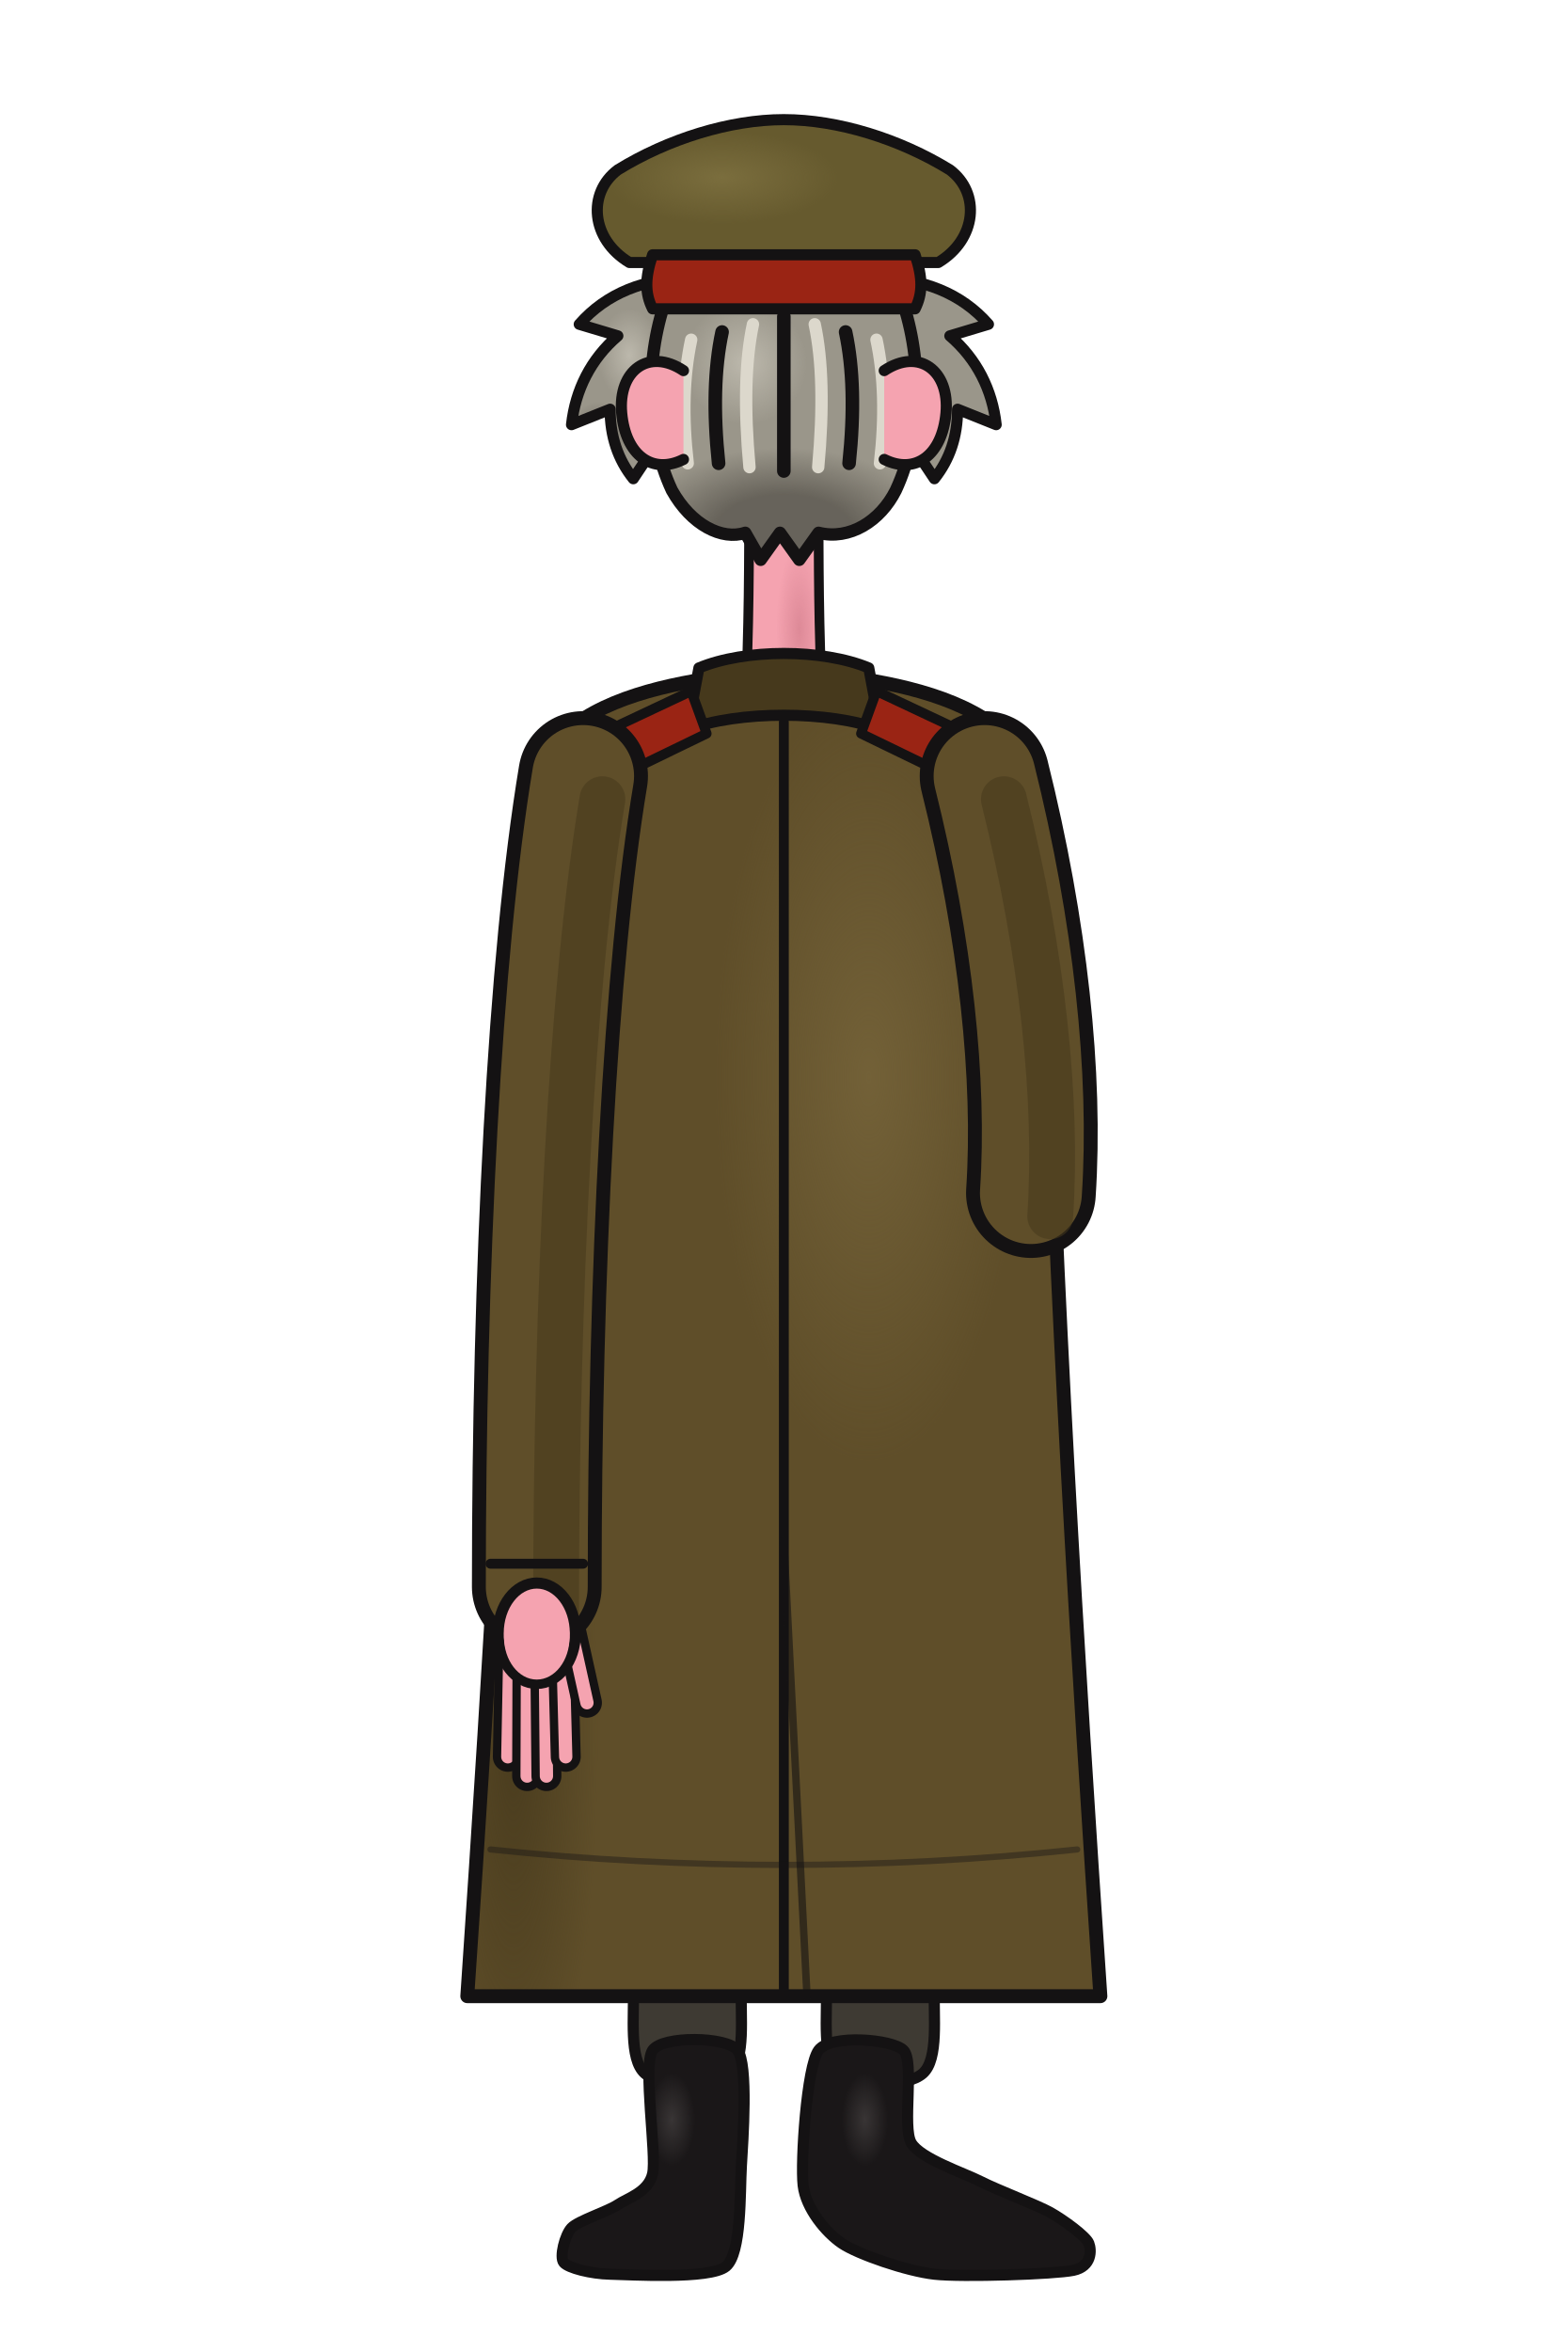
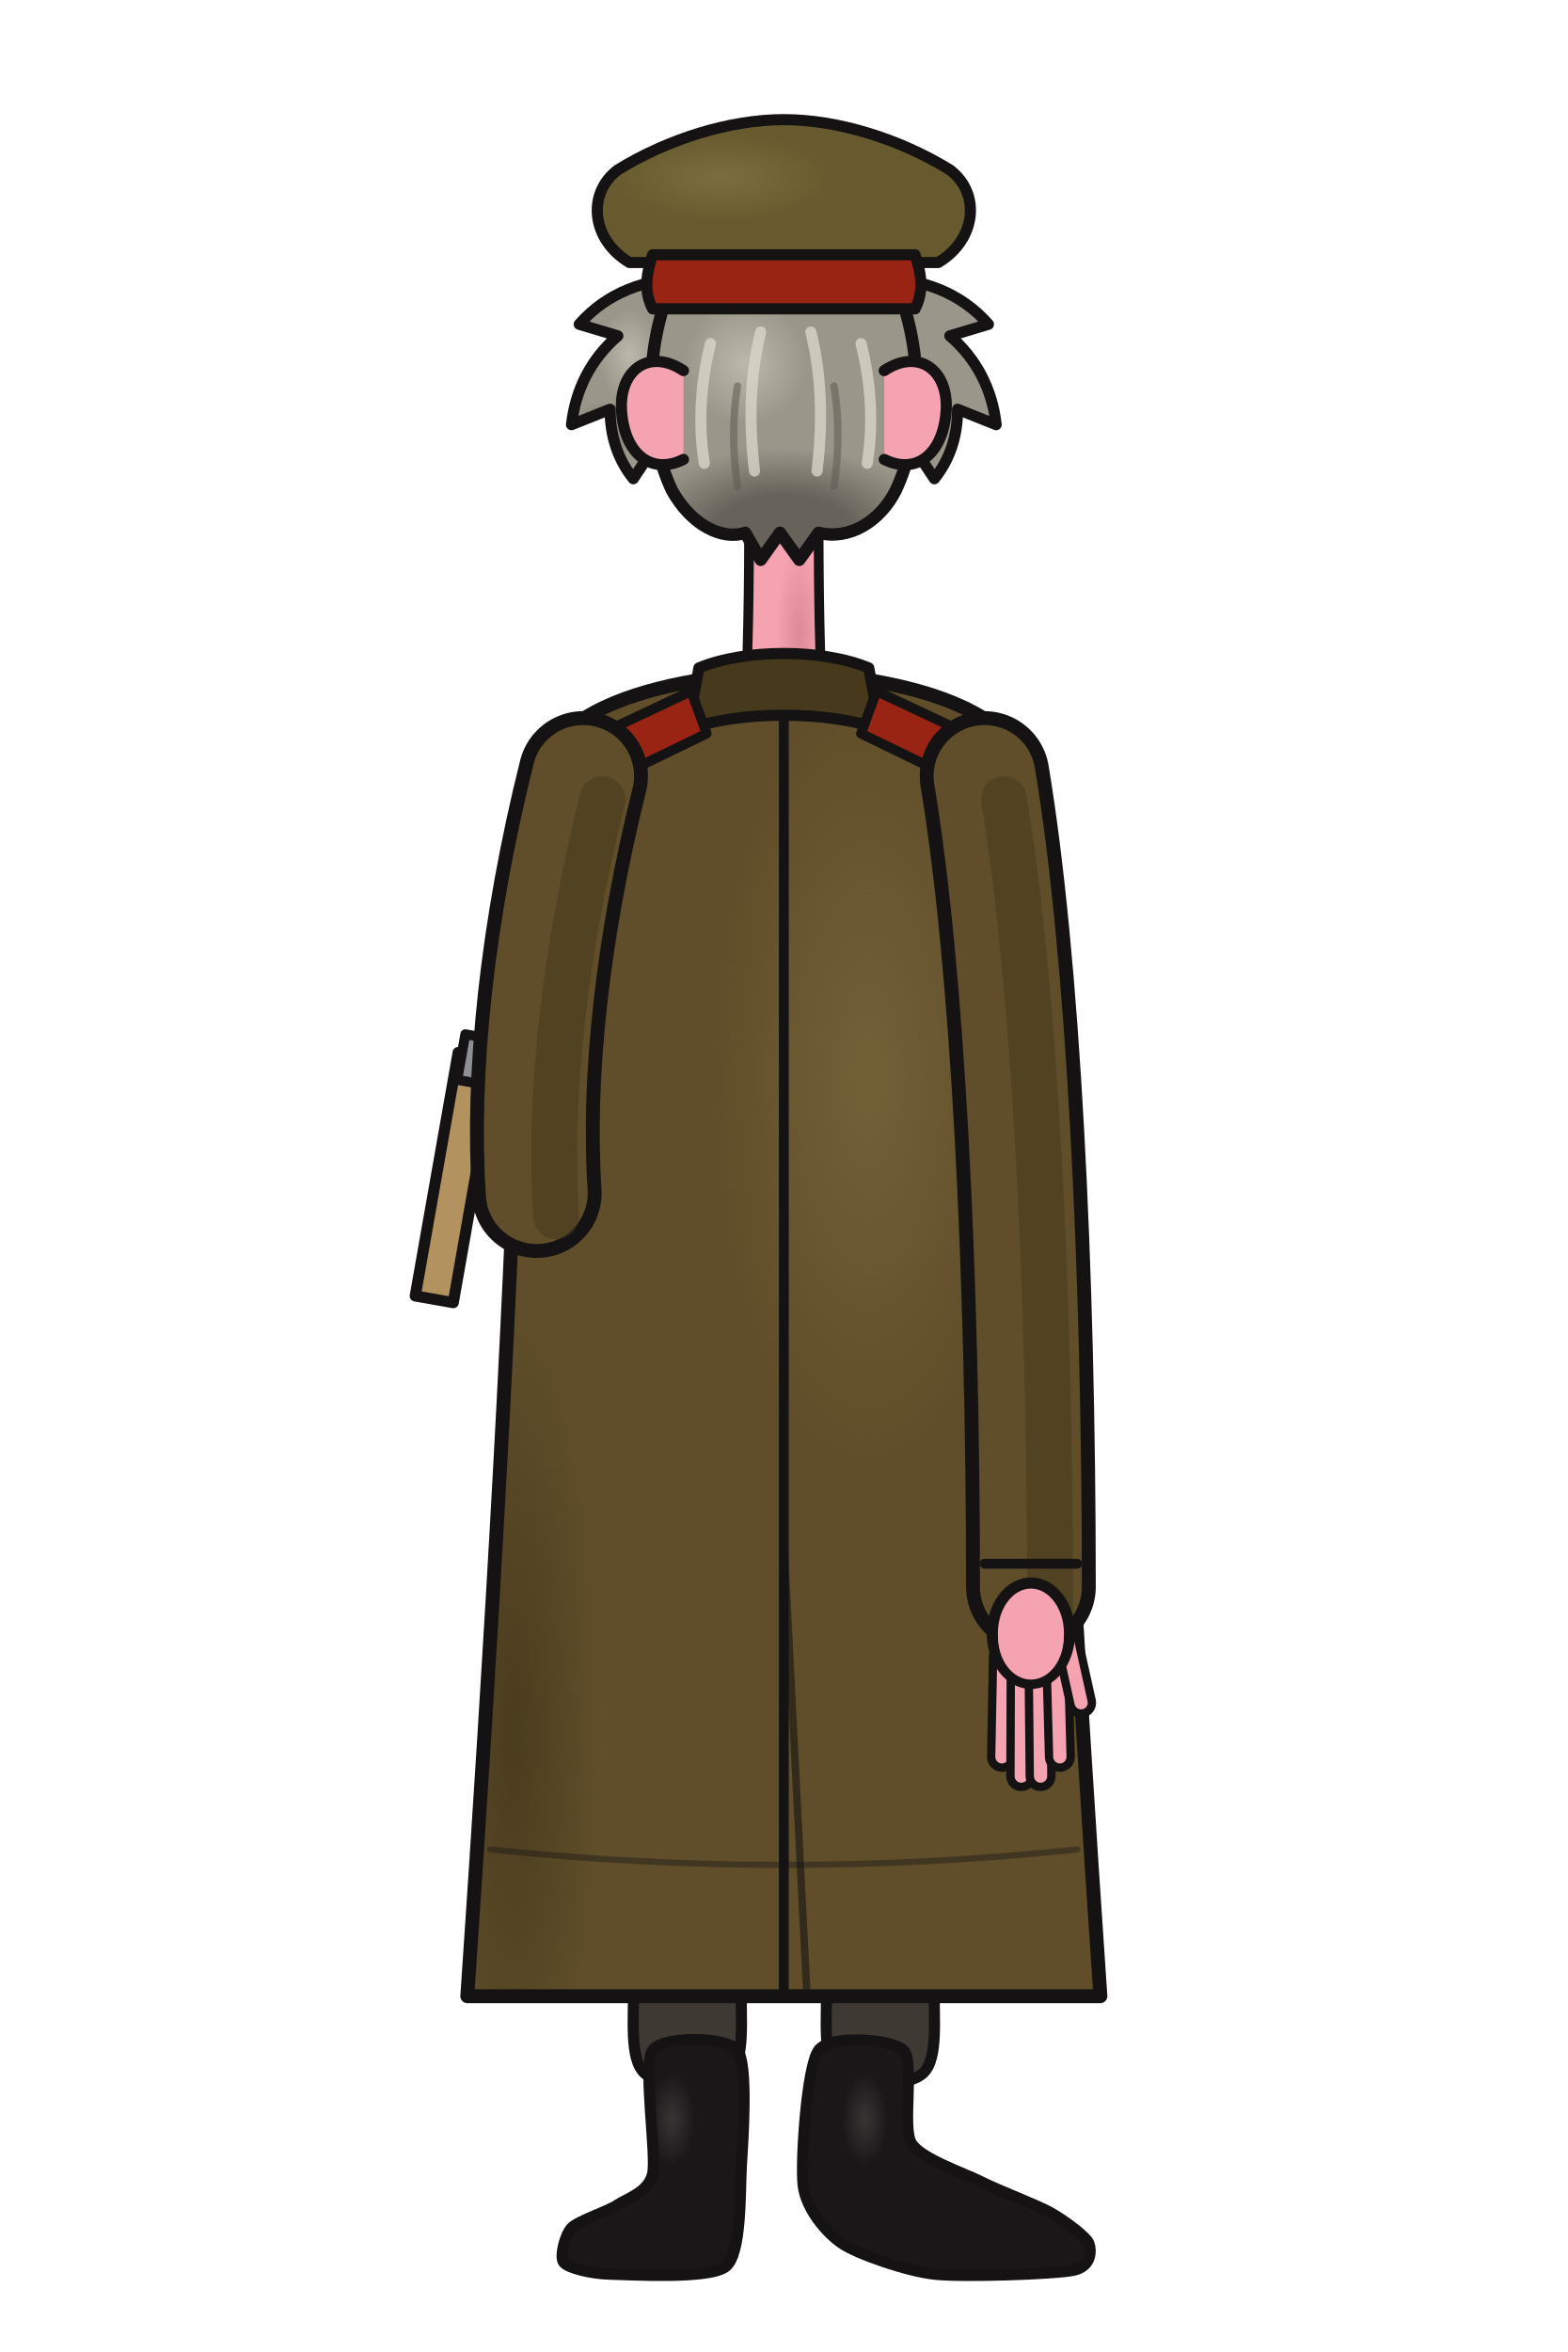
<svg xmlns="http://www.w3.org/2000/svg" width="800" height="1200" viewBox="0 0 400 600">
  <defs>
    <radialGradient id="g1">
      <stop offset="0" stop-color="#3E3A3A" stop-opacity="0.85" />
      <stop offset="0.0" stop-color="#3E3A3A" stop-opacity="0.85" />
      <stop offset="1" stop-color="#3E3A3A" stop-opacity="0" />
    </radialGradient>
    <clipPath id="s1">
      <path d="M166.0,522.0 C168.6,518.2 185.2,518.4 188.0,522.0 C190.8,525.6 189.4,545.3 189.0,552.0 C188.6,558.7 189.1,574.6 185.0,578.0 C180.9,581.4 160.0,580.1 155.0,580.0 C150.0,579.9 144.2,578.4 143.0,577.0 C141.8,575.6 143.3,569.8 145.0,568.0 C146.7,566.2 154.5,563.7 157.0,562.0 C159.5,560.3 164.9,558.8 166.0,554.0 C167.1,549.2 163.4,525.8 166.0,522.0 Z" />
    </clipPath>
    <radialGradient id="g2">
      <stop offset="0" stop-color="#3E3A3A" stop-opacity="0.85" />
      <stop offset="0.0" stop-color="#3E3A3A" stop-opacity="0.85" />
      <stop offset="1" stop-color="#3E3A3A" stop-opacity="0" />
    </radialGradient>
    <clipPath id="s2">
      <path d="M209.0,522.0 C212.1,517.8 228.1,519.1 231.0,522.0 C233.9,524.9 230.6,541.9 233.0,546.0 C235.4,550.1 246.7,553.8 251.0,556.0 C255.3,558.2 265.6,562.1 269.0,564.0 C272.4,565.9 278.3,570.2 279.0,572.0 C279.7,573.8 279.8,578.0 275.0,579.0 C270.2,580.0 246.2,580.8 239.0,580.0 C231.8,579.2 219.1,574.8 215.0,572.0 C210.9,569.2 205.7,563.0 205.0,557.0 C204.3,551.0 205.9,526.2 209.0,522.0 Z" />
    </clipPath>
    <radialGradient id="g3">
      <stop offset="0" stop-color="#76643A" stop-opacity="0.85" />
      <stop offset="0.0" stop-color="#76643A" stop-opacity="0.85" />
      <stop offset="1" stop-color="#76643A" stop-opacity="0" />
    </radialGradient>
    <clipPath id="s3">
      <path d="M186,166 C170,168 152,172 142,182 C134,194 132,214 132,240 C130,320 124,420 118,508 L282,508 C276,420 270,320 268,240 C268,214 266,194 258,182 C248,172 230,168 214,166 Z" />
    </clipPath>
    <radialGradient id="g4">
      <stop offset="0" stop-color="#46391C" stop-opacity="0.85" />
      <stop offset="0.0" stop-color="#46391C" stop-opacity="0.85" />
      <stop offset="1" stop-color="#46391C" stop-opacity="0" />
    </radialGradient>
    <clipPath id="s4">
      <path d="M186,166 C170,168 152,172 142,182 C134,194 132,214 132,240 C130,320 124,420 118,508 L282,508 C276,420 270,320 268,240 C268,214 266,194 258,182 C248,172 230,168 214,166 Z" />
    </clipPath>
    <radialGradient id="g5">
      <stop offset="0" stop-color="#D98593" stop-opacity="0.85" />
      <stop offset="0.0" stop-color="#D98593" stop-opacity="0.85" />
      <stop offset="1" stop-color="#D98593" stop-opacity="0" />
    </radialGradient>
    <clipPath id="s5">
      <path d="M191,119 C191,136 191,154 190,174 L210,174 C209,154 209,136 209,119 Z" />
    </clipPath>
    <radialGradient id="g6">
      <stop offset="0" stop-color="#C2BEB2" stop-opacity="0.85" />
      <stop offset="0.0" stop-color="#C2BEB2" stop-opacity="0.85" />
      <stop offset="1" stop-color="#C2BEB2" stop-opacity="0" />
    </radialGradient>
    <clipPath id="s6">
      <path d="M176,56 C164,56 154,60 147,68 L157,71 C150,77 146,85 145,94 L155,90 C155,97 157,103 161,108 L167,99 L170,104 L174,90 Z" />
    </clipPath>
    <radialGradient id="g7">
      <stop offset="0" stop-color="#5E5A52" stop-opacity="0.85" />
      <stop offset="0.0" stop-color="#5E5A52" stop-opacity="0.85" />
      <stop offset="1" stop-color="#5E5A52" stop-opacity="0" />
    </radialGradient>
    <clipPath id="s7">
      <path d="M176,56 C164,56 154,60 147,68 L157,71 C150,77 146,85 145,94 L155,90 C155,97 157,103 161,108 L167,99 L170,104 L174,90 Z" />
    </clipPath>
    <radialGradient id="g8">
      <stop offset="0" stop-color="#C2BEB2" stop-opacity="0.85" />
      <stop offset="0.0" stop-color="#C2BEB2" stop-opacity="0.85" />
      <stop offset="1" stop-color="#C2BEB2" stop-opacity="0" />
    </radialGradient>
    <clipPath id="s8">
      <path d="M 224.0,56.0 C 236.0,56.0 246.0,60.0 253.0,68.0 L 243.0,71.0 C 250.0,77.0 254.0,85.0 255.0,94.0 L 245.0,90.0 C 245.0,97.0 243.0,103.0 239.0,108.0 L 233.0,99.0 L 230.0,104.0 L 226.0,90.0 Z" />
    </clipPath>
    <radialGradient id="g9">
      <stop offset="0" stop-color="#5E5A52" stop-opacity="0.85" />
      <stop offset="0.0" stop-color="#5E5A52" stop-opacity="0.85" />
      <stop offset="1" stop-color="#5E5A52" stop-opacity="0" />
    </radialGradient>
    <clipPath id="s9">
      <path d="M 224.0,56.0 C 236.0,56.0 246.0,60.0 253.0,68.0 L 243.0,71.0 C 250.0,77.0 254.0,85.0 255.0,94.0 L 245.0,90.0 C 245.0,97.0 243.0,103.0 239.0,108.0 L 233.0,99.0 L 230.0,104.0 L 226.0,90.0 Z" />
    </clipPath>
    <radialGradient id="g10">
      <stop offset="0" stop-color="#C2BEB2" stop-opacity="0.85" />
      <stop offset="0.0" stop-color="#C2BEB2" stop-opacity="0.85" />
      <stop offset="1" stop-color="#C2BEB2" stop-opacity="0" />
    </radialGradient>
    <clipPath id="s10">
      <path d="M170,60 C164,76 164,96 171,111 C176,120 184,124 190,122 L194,129 L199,122 L204,129 L209,122 C217,124 225,119 229,111 C236,96 236,76 230,60 Z" />
    </clipPath>
    <radialGradient id="g11">
      <stop offset="0" stop-color="#5E5A52" stop-opacity="0.85" />
      <stop offset="0.45" stop-color="#5E5A52" stop-opacity="0.85" />
      <stop offset="1" stop-color="#5E5A52" stop-opacity="0" />
    </radialGradient>
    <clipPath id="s11">
      <path d="M170,60 C164,76 164,96 171,111 C176,120 184,124 190,122 L194,129 L199,122 L204,129 L209,122 C217,124 225,119 229,111 C236,96 236,76 230,60 Z" />
    </clipPath>
    <radialGradient id="g12">
      <stop offset="0" stop-color="#7E7140" stop-opacity="0.85" />
      <stop offset="0.0" stop-color="#7E7140" stop-opacity="0.85" />
      <stop offset="1" stop-color="#7E7140" stop-opacity="0" />
    </radialGradient>
    <clipPath id="s12">
      <path d="M160,52 C150,46 149,34 157,28 C170,20 186,15 200,15 C214,15 230,20 243,28 C251,34 250,46 240,52 Z" />
    </clipPath>
  </defs>
  <g transform="translate(200,590) scale(0.985) translate(-200,-590)">
    <path d="M162.0,486.0 C166.5,482.7 183.5,482.7 188.0,486.0 C192.5,489.3 189.3,499.0 189.0,506.0 C188.7,513.0 190.2,524.3 186.0,528.0 C181.8,531.7 168.2,531.7 164.0,528.0 C159.8,524.3 161.3,513.0 161.0,506.0 C160.7,499.0 157.5,489.3 162.0,486.0 Z" fill="#3E3A33" stroke="#141213" stroke-width="2.88" stroke-linejoin="round" stroke-linecap="round" />
    <path d="M166.0,522.0 C168.6,518.2 185.2,518.4 188.0,522.0 C190.8,525.6 189.4,545.3 189.0,552.0 C188.6,558.7 189.1,574.6 185.0,578.0 C180.9,581.4 160.0,580.1 155.0,580.0 C150.0,579.9 144.2,578.4 143.0,577.0 C141.8,575.6 143.3,569.8 145.0,568.0 C146.7,566.2 154.5,563.7 157.0,562.0 C159.5,560.3 164.9,558.8 166.0,554.0 C167.1,549.2 163.4,525.8 166.0,522.0 Z" fill="#1A1718" />
    <g clip-path="url(#s1)">
      <ellipse cx="171" cy="540" rx="6" ry="12" fill="url(#g1)" />
    </g>
    <path d="M166.0,522.0 C168.6,518.2 185.2,518.4 188.0,522.0 C190.8,525.6 189.4,545.3 189.0,552.0 C188.6,558.7 189.1,574.6 185.0,578.0 C180.9,581.4 160.0,580.1 155.0,580.0 C150.0,579.9 144.2,578.4 143.0,577.0 C141.8,575.6 143.3,569.8 145.0,568.0 C146.7,566.2 154.5,563.7 157.0,562.0 C159.5,560.3 164.9,558.8 166.0,554.0 C167.1,549.2 163.4,525.8 166.0,522.0 Z" fill="none" stroke="#141213" stroke-width="2.88" stroke-linejoin="round" stroke-linecap="round" />
    <path d="M212.0,486.0 C216.5,482.7 233.5,482.7 238.0,486.0 C242.5,489.3 239.3,499.0 239.0,506.0 C238.7,513.0 240.2,524.3 236.0,528.0 C231.8,531.7 218.2,531.7 214.0,528.0 C209.8,524.3 211.3,513.0 211.0,506.0 C210.7,499.0 207.5,489.3 212.0,486.0 Z" fill="#3E3A33" stroke="#141213" stroke-width="2.88" stroke-linejoin="round" stroke-linecap="round" />
    <path d="M209.0,522.0 C212.1,517.8 228.1,519.1 231.0,522.0 C233.9,524.9 230.6,541.9 233.0,546.0 C235.4,550.1 246.7,553.8 251.0,556.0 C255.3,558.2 265.6,562.1 269.0,564.0 C272.4,565.9 278.3,570.2 279.0,572.0 C279.7,573.8 279.8,578.0 275.0,579.0 C270.2,580.0 246.2,580.8 239.0,580.0 C231.8,579.2 219.1,574.8 215.0,572.0 C210.9,569.2 205.7,563.0 205.0,557.0 C204.3,551.0 205.9,526.2 209.0,522.0 Z" fill="#1A1718" />
    <g clip-path="url(#s2)">
      <ellipse cx="221" cy="540" rx="6" ry="12" fill="url(#g2)" />
    </g>
    <path d="M209.0,522.0 C212.1,517.8 228.1,519.1 231.0,522.0 C233.9,524.9 230.6,541.9 233.0,546.0 C235.4,550.1 246.7,553.8 251.0,556.0 C255.3,558.2 265.6,562.1 269.0,564.0 C272.4,565.9 278.3,570.2 279.0,572.0 C279.7,573.8 279.8,578.0 275.0,579.0 C270.2,580.0 246.2,580.8 239.0,580.0 C231.8,579.2 219.1,574.8 215.0,572.0 C210.9,569.2 205.7,563.0 205.0,557.0 C204.3,551.0 205.9,526.2 209.0,522.0 Z" fill="none" stroke="#141213" stroke-width="2.88" stroke-linejoin="round" stroke-linecap="round" />
    <path d="M186,166 C170,168 152,172 142,182 C134,194 132,214 132,240 C130,320 124,420 118,508 L282,508 C276,420 270,320 268,240 C268,214 266,194 258,182 C248,172 230,168 214,166 Z" fill="#5F4E29" />
    <g clip-path="url(#s3)">
      <ellipse cx="222" cy="270" rx="40" ry="100" fill="url(#g3)" />
    </g>
    <g clip-path="url(#s4)">
      <ellipse cx="130" cy="440" rx="22" ry="110" fill="url(#g4)" />
    </g>
    <path d="M186,166 C170,168 152,172 142,182 C134,194 132,214 132,240 C130,320 124,420 118,508 L282,508 C276,420 270,320 268,240 C268,214 266,194 258,182 C248,172 230,168 214,166 Z" fill="none" stroke="#141213" stroke-width="3.6" stroke-linejoin="round" stroke-linecap="round" />
    <path d="M200,178 L200,508" fill="none" stroke="#141213" stroke-width="2.56" stroke-linejoin="round" stroke-linecap="round" />
    <path d="M200,390 L206,508" fill="none" stroke="#141213" stroke-width="1.92" stroke-linejoin="round" stroke-linecap="round" opacity="0.6" />
    <path d="M124,470 Q200,478 276,470" fill="none" stroke="#141213" stroke-width="1.6" stroke-linejoin="round" stroke-linecap="round" opacity="0.4" />
    <path d="M191,119 C191,136 191,154 190,174 L210,174 C209,154 209,136 209,119 Z" fill="#F5A3B0" />
    <g clip-path="url(#s5)">
      <ellipse cx="204" cy="154" rx="6" ry="22" fill="url(#g5)" />
    </g>
    <path d="M191,119 C191,136 191,154 190,174 L210,174 C209,154 209,136 209,119 Z" fill="none" stroke="#141213" stroke-width="2.52" stroke-linejoin="round" stroke-linecap="round" />
    <path d="M178,164 C190,159 210,159 222,164 L225,180 C212,175 188,175 175,180 Z" fill="#46391C" stroke="#141213" stroke-width="2.88" stroke-linejoin="round" stroke-linecap="round" />
    <path d="M142,186 L176,170 L180,181 L147,197 Z" fill="#9A2414" stroke="#141213" stroke-width="2.56" stroke-linejoin="round" stroke-linecap="round" />
    <path d="M 258.0,186.0 L 224.0,170.0 L 220.0,181.0 L 253.0,197.0 Z" fill="#9A2414" stroke="#141213" stroke-width="2.56" stroke-linejoin="round" stroke-linecap="round" />
-     <path d="M148,192 C140,240 136,320 136,402" fill="none" stroke="#141213" stroke-width="33.6" stroke-linejoin="round" stroke-linecap="round" />
-     <path d="M148,192 C140,240 136,320 136,402" fill="none" stroke="#5F4E29" stroke-width="26.4" stroke-linejoin="round" stroke-linecap="round" />
-     <path d="M148,192 C140,240 136,320 136,402" fill="none" stroke="#46391C" stroke-width="11.88" stroke-linejoin="round" stroke-linecap="round" transform="translate(5,6)" opacity="0.55" />
-     <path d="M124,396 L148,396" fill="none" stroke="#141213" stroke-width="2.56" stroke-linejoin="round" stroke-linecap="round" />
-     <path d="M129.0,420.0 L128.5,446.0" fill="none" stroke="#141213" stroke-width="7.76" stroke-linejoin="round" stroke-linecap="round" />
-     <path d="M129.0,420.0 L128.5,446.0" fill="none" stroke="#F5A3B0" stroke-width="3.44" stroke-linejoin="round" stroke-linecap="round" />
-     <path d="M133.6,420.0 L133.5,451.0" fill="none" stroke="#141213" stroke-width="7.76" stroke-linejoin="round" stroke-linecap="round" />
-     <path d="M133.6,420.0 L133.5,451.0" fill="none" stroke="#F5A3B0" stroke-width="3.44" stroke-linejoin="round" stroke-linecap="round" />
-     <path d="M138.2,420.0 L138.5,451.0" fill="none" stroke="#141213" stroke-width="7.76" stroke-linejoin="round" stroke-linecap="round" />
-     <path d="M138.2,420.0 L138.5,451.0" fill="none" stroke="#F5A3B0" stroke-width="3.44" stroke-linejoin="round" stroke-linecap="round" />
-     <path d="M142.8,420.0 L143.5,446.0" fill="none" stroke="#141213" stroke-width="7.76" stroke-linejoin="round" stroke-linecap="round" />
-     <path d="M142.8,420.0 L143.5,446.0" fill="none" stroke="#F5A3B0" stroke-width="3.44" stroke-linejoin="round" stroke-linecap="round" />
-     <path d="M145.0,414.0 L149.0,432.0" fill="none" stroke="#141213" stroke-width="7.76" stroke-linejoin="round" stroke-linecap="round" />
-     <path d="M145.0,414.0 L149.0,432.0" fill="none" stroke="#F5A3B0" stroke-width="3.44" stroke-linejoin="round" stroke-linecap="round" />
-     <ellipse cx="136.0" cy="414.0" rx="10.0" ry="13.0" fill="#F5A3B0" stroke="#141213" stroke-width="2.88" />
-     <ellipse cx="136.0" cy="415.0" rx="8.5" ry="11.0" fill="#F5A3B0" />
-     <path d="M252,192 C262,232 266,270 264,300" fill="none" stroke="#141213" stroke-width="33.6" stroke-linejoin="round" stroke-linecap="round" />
-     <path d="M252,192 C262,232 266,270 264,300" fill="none" stroke="#5F4E29" stroke-width="26.4" stroke-linejoin="round" stroke-linecap="round" />
-     <path d="M252,192 C262,232 266,270 264,300" fill="none" stroke="#46391C" stroke-width="11.88" stroke-linejoin="round" stroke-linecap="round" transform="translate(5,6)" opacity="0.55" />
+     <g transform="rotate(10 115 296)">
+       <path d="M110.0,264.0 L120.0,264.0 L120.0,328.0 L110.0,328.0 Z" fill="#B2925F" stroke="#141213" stroke-width="2.88" stroke-linejoin="round" stroke-linecap="round" />
+       <path d="M111.0,259.0 L119.0,259.0 L119.0,271.0 L111.0,271.0 Z" fill="#8E9096" stroke="#141213" stroke-width="2.56" stroke-linejoin="round" stroke-linecap="round" />
+     </g>
+     <path d="M148,192 C138,232 134,270 136,300" fill="none" stroke="#141213" stroke-width="33.6" stroke-linejoin="round" stroke-linecap="round" />
+     <path d="M148,192 C138,232 134,270 136,300" fill="none" stroke="#5F4E29" stroke-width="26.4" stroke-linejoin="round" stroke-linecap="round" />
+     <path d="M148,192 C138,232 134,270 136,300" fill="none" stroke="#46391C" stroke-width="11.88" stroke-linejoin="round" stroke-linecap="round" transform="translate(5,6)" opacity="0.55" />
+     <path d="M252,192 C260,240 264,320 264,402" fill="none" stroke="#141213" stroke-width="33.6" stroke-linejoin="round" stroke-linecap="round" />
+     <path d="M252,192 C260,240 264,320 264,402" fill="none" stroke="#5F4E29" stroke-width="26.4" stroke-linejoin="round" stroke-linecap="round" />
+     <path d="M252,192 C260,240 264,320 264,402" fill="none" stroke="#46391C" stroke-width="11.88" stroke-linejoin="round" stroke-linecap="round" transform="translate(5,6)" opacity="0.55" />
+     <path d="M252,396 L276,396" fill="none" stroke="#141213" stroke-width="2.56" stroke-linejoin="round" stroke-linecap="round" />
+     <path d="M257.0,420.0 L256.5,446.0" fill="none" stroke="#141213" stroke-width="7.76" stroke-linejoin="round" stroke-linecap="round" />
+     <path d="M257.0,420.0 L256.5,446.0" fill="none" stroke="#F5A3B0" stroke-width="3.44" stroke-linejoin="round" stroke-linecap="round" />
+     <path d="M261.6,420.0 L261.5,451.0" fill="none" stroke="#141213" stroke-width="7.76" stroke-linejoin="round" stroke-linecap="round" />
+     <path d="M261.6,420.0 L261.5,451.0" fill="none" stroke="#F5A3B0" stroke-width="3.44" stroke-linejoin="round" stroke-linecap="round" />
+     <path d="M266.2,420.0 L266.5,451.0" fill="none" stroke="#141213" stroke-width="7.76" stroke-linejoin="round" stroke-linecap="round" />
+     <path d="M266.2,420.0 L266.5,451.0" fill="none" stroke="#F5A3B0" stroke-width="3.44" stroke-linejoin="round" stroke-linecap="round" />
+     <path d="M270.8,420.0 L271.5,446.0" fill="none" stroke="#141213" stroke-width="7.76" stroke-linejoin="round" stroke-linecap="round" />
+     <path d="M270.8,420.0 L271.5,446.0" fill="none" stroke="#F5A3B0" stroke-width="3.44" stroke-linejoin="round" stroke-linecap="round" />
+     <path d="M273.0,414.0 L277.0,432.0" fill="none" stroke="#141213" stroke-width="7.76" stroke-linejoin="round" stroke-linecap="round" />
+     <path d="M273.0,414.0 L277.0,432.0" fill="none" stroke="#F5A3B0" stroke-width="3.44" stroke-linejoin="round" stroke-linecap="round" />
+     <ellipse cx="264.0" cy="414.0" rx="10.0" ry="13.0" fill="#F5A3B0" stroke="#141213" stroke-width="2.88" />
+     <ellipse cx="264.0" cy="415.0" rx="8.5" ry="11.0" fill="#F5A3B0" />
    <g transform="translate(0,7)">
      <path d="M176,56 C164,56 154,60 147,68 L157,71 C150,77 146,85 145,94 L155,90 C155,97 157,103 161,108 L167,99 L170,104 L174,90 Z" fill="#9A968A" />
      <g clip-path="url(#s6)">
        <ellipse cx="160" cy="76" rx="8" ry="12" fill="url(#g6)" />
      </g>
      <g clip-path="url(#s7)">
        <ellipse cx="152" cy="98" rx="8" ry="10" fill="url(#g7)" />
      </g>
      <path d="M176,56 C164,56 154,60 147,68 L157,71 C150,77 146,85 145,94 L155,90 C155,97 157,103 161,108 L167,99 L170,104 L174,90 Z" fill="none" stroke="#141213" stroke-width="2.88" stroke-linejoin="round" stroke-linecap="round" />
      <path d="M 224.0,56.0 C 236.0,56.0 246.0,60.0 253.0,68.0 L 243.0,71.0 C 250.0,77.0 254.0,85.0 255.0,94.0 L 245.0,90.0 C 245.0,97.0 243.0,103.0 239.0,108.0 L 233.0,99.0 L 230.0,104.0 L 226.0,90.0 Z" fill="#9A968A" />
      <g clip-path="url(#s8)">
        <ellipse cx="160" cy="76" rx="8" ry="12" fill="url(#g8)" />
      </g>
      <g clip-path="url(#s9)">
        <ellipse cx="152" cy="98" rx="8" ry="10" fill="url(#g9)" />
      </g>
      <path d="M 224.0,56.0 C 236.0,56.0 246.0,60.0 253.0,68.0 L 243.0,71.0 C 250.0,77.0 254.0,85.0 255.0,94.0 L 245.0,90.0 C 245.0,97.0 243.0,103.0 239.0,108.0 L 233.0,99.0 L 230.0,104.0 L 226.0,90.0 Z" fill="none" stroke="#141213" stroke-width="2.88" stroke-linejoin="round" stroke-linecap="round" />
      <path d="M170,60 C164,76 164,96 171,111 C176,120 184,124 190,122 L194,129 L199,122 L204,129 L209,122 C217,124 225,119 229,111 C236,96 236,76 230,60 Z" fill="#9A968A" />
      <g clip-path="url(#s10)">
        <ellipse cx="190" cy="78" rx="16" ry="16" fill="url(#g10)" />
      </g>
      <g clip-path="url(#s11)">
        <ellipse cx="200" cy="122" rx="40" ry="22" fill="url(#g11)" />
      </g>
      <path d="M170,60 C164,76 164,96 171,111 C176,120 184,124 190,122 L194,129 L199,122 L204,129 L209,122 C217,124 225,119 229,111 C236,96 236,76 230,60 Z" fill="none" stroke="#141213" stroke-width="3.2" stroke-linejoin="round" stroke-linecap="round" />
-       <path d="M176,72 q-3,14 -0.9,32" fill="none" stroke="#DCD8CC" stroke-width="3.2" stroke-linejoin="round" stroke-linecap="round" />
-       <path d="M184,70 q-3,14 -0.9,34" fill="none" stroke="#141213" stroke-width="3.52" stroke-linejoin="round" stroke-linecap="round" />
-       <path d="M192,68 q-3,14 -0.9,37" fill="none" stroke="#DCD8CC" stroke-width="3.2" stroke-linejoin="round" stroke-linecap="round" />
-       <path d="M200,66 q0,14 0.0,40" fill="none" stroke="#141213" stroke-width="3.52" stroke-linejoin="round" stroke-linecap="round" />
-       <path d="M208,68 q3,14 0.9,37" fill="none" stroke="#DCD8CC" stroke-width="3.2" stroke-linejoin="round" stroke-linecap="round" />
-       <path d="M216,70 q3,14 0.9,34" fill="none" stroke="#141213" stroke-width="3.52" stroke-linejoin="round" stroke-linecap="round" />
-       <path d="M224,72 q3,14 0.9,32" fill="none" stroke="#DCD8CC" stroke-width="3.2" stroke-linejoin="round" stroke-linecap="round" />
+       <path d="M181,73 q-4,16 -1.6,31" fill="none" stroke="#DCD8CC" stroke-width="2.88" stroke-linejoin="round" stroke-linecap="round" opacity="0.75" />
+       <path d="M194,70 q-4,16 -1.6,36" fill="none" stroke="#DCD8CC" stroke-width="2.88" stroke-linejoin="round" stroke-linecap="round" opacity="0.75" />
+       <path d="M207,70 q4,16 1.6,36" fill="none" stroke="#DCD8CC" stroke-width="2.88" stroke-linejoin="round" stroke-linecap="round" opacity="0.75" />
+       <path d="M220,73 q4,16 1.6,31" fill="none" stroke="#DCD8CC" stroke-width="2.88" stroke-linejoin="round" stroke-linecap="round" opacity="0.75" />
+       <path d="M188,84 q-2,12 0,26" fill="none" stroke="#5E5A52" stroke-width="1.92" stroke-linejoin="round" stroke-linecap="round" opacity="0.55" />
+       <path d="M213,84 q2,12 0,26" fill="none" stroke="#5E5A52" stroke-width="1.92" stroke-linejoin="round" stroke-linecap="round" opacity="0.55" />
      <path d="M174,80 C165,74 157,80 158,91 C159,102 166,107 174,103" fill="#F5A3B0" stroke="#141213" stroke-width="2.88" stroke-linejoin="round" stroke-linecap="round" />
      <path d="M 226.0,80.0 C 235.0,74.0 243.0,80.0 242.0,91.0 C 241.0,102.0 234.0,107.0 226.0,103.0" fill="#F5A3B0" stroke="#141213" stroke-width="2.88" stroke-linejoin="round" stroke-linecap="round" />
      <path d="M160,52 C150,46 149,34 157,28 C170,20 186,15 200,15 C214,15 230,20 243,28 C251,34 250,46 240,52 Z" fill="#665A2E" />
      <g clip-path="url(#s12)">
        <ellipse cx="184" cy="30" rx="30" ry="12" fill="url(#g12)" />
      </g>
      <path d="M160,52 C150,46 149,34 157,28 C170,20 186,15 200,15 C214,15 230,20 243,28 C251,34 250,46 240,52 Z" fill="none" stroke="#141213" stroke-width="2.88" stroke-linejoin="round" stroke-linecap="round" />
      <path d="M166,50 L234,50 C236,56 236,60 234,64 L166,64 C164,60 164,56 166,50 Z" fill="#9A2414" stroke="#141213" stroke-width="2.88" stroke-linejoin="round" stroke-linecap="round" />
    </g>
  </g>
</svg>
